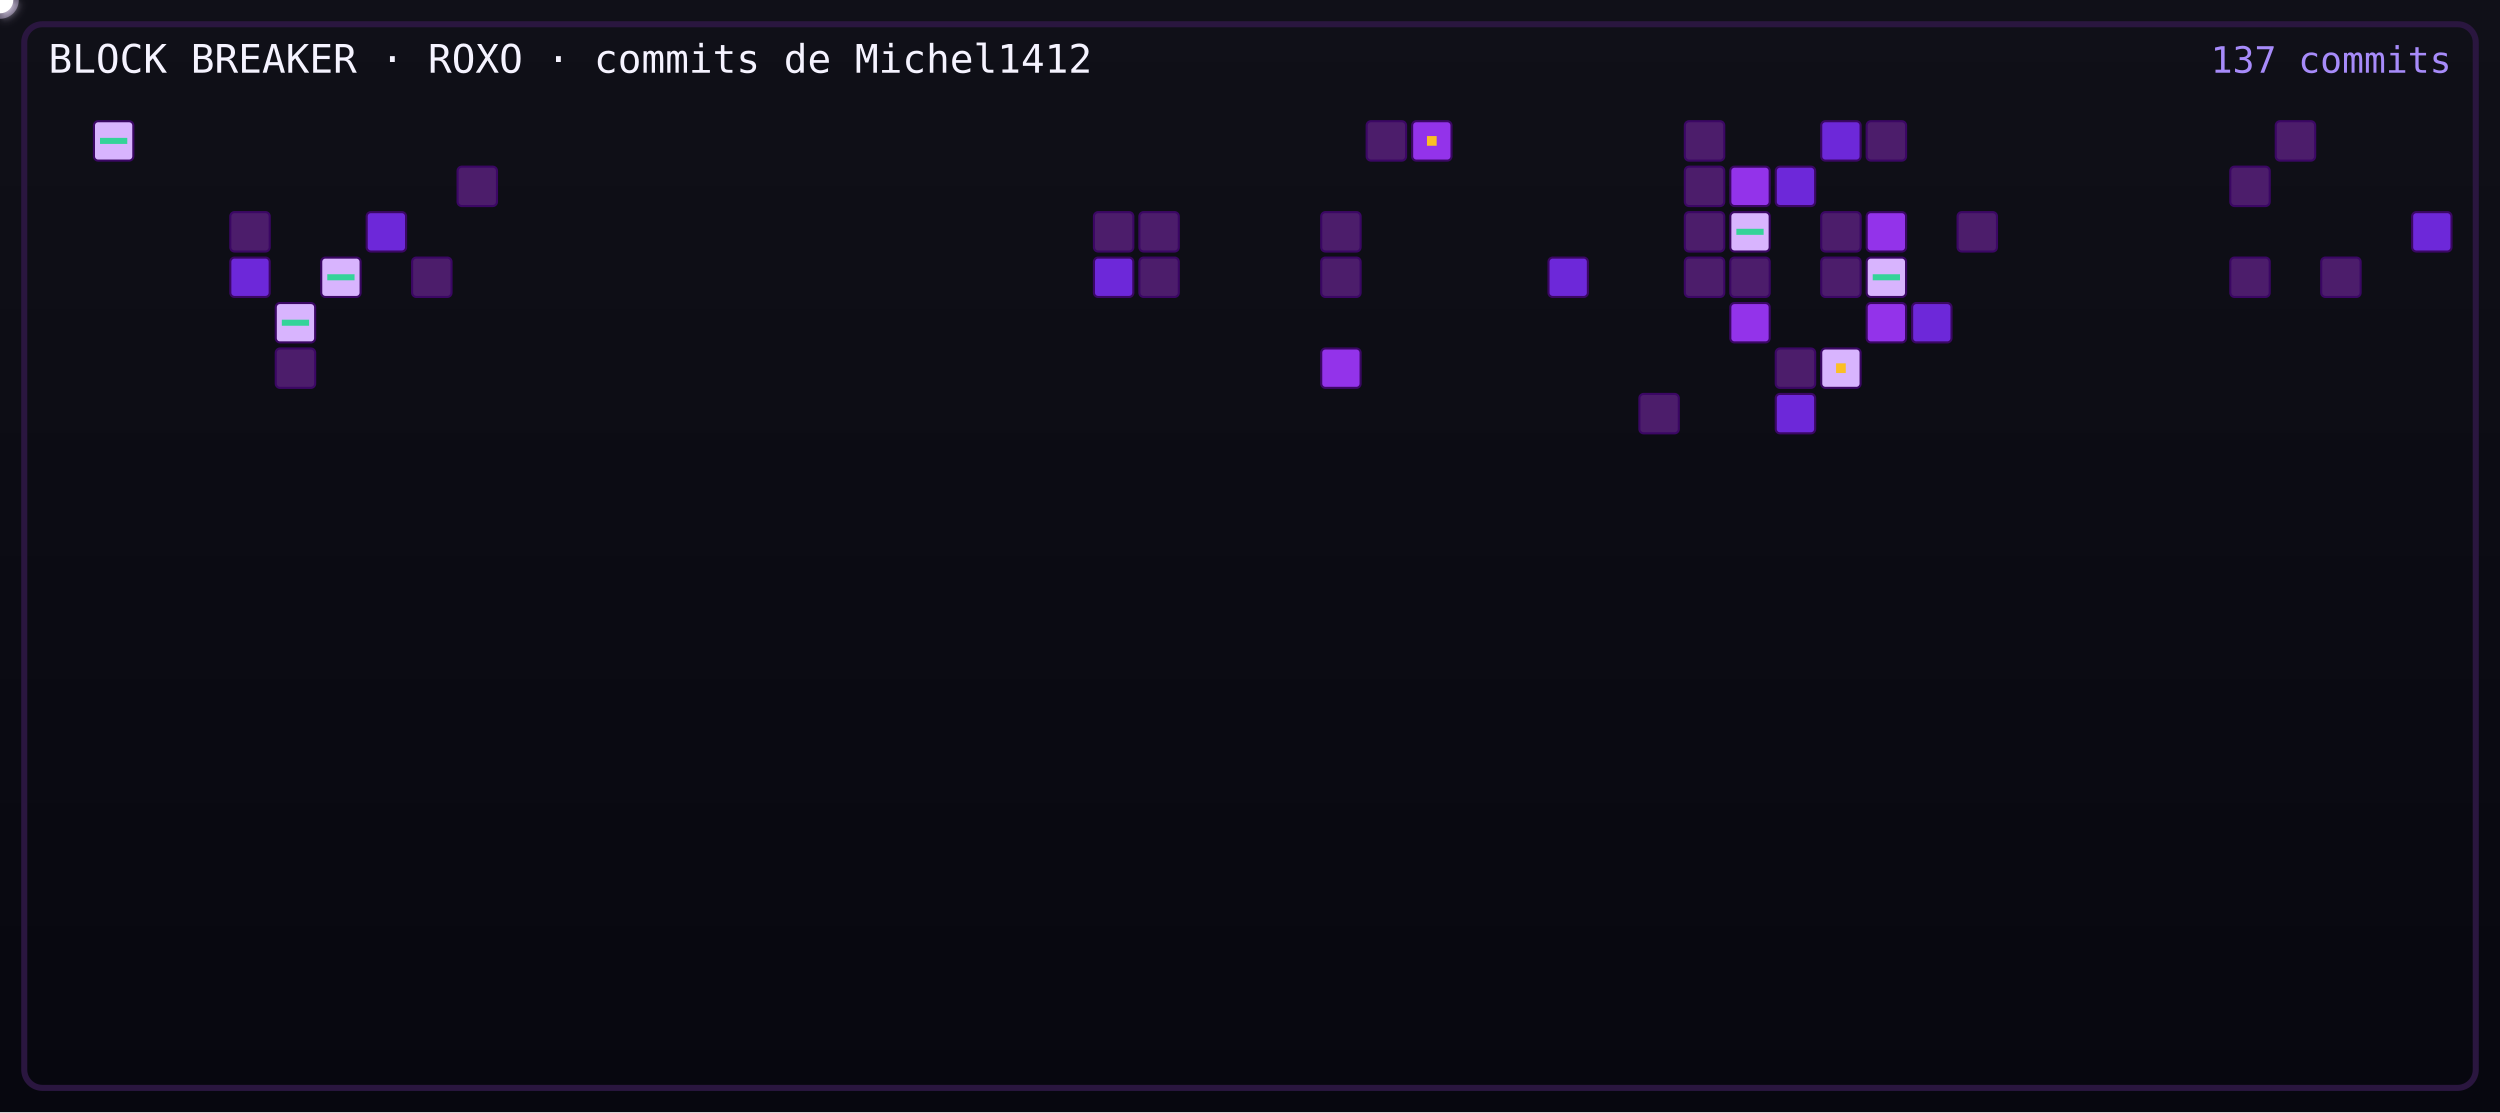
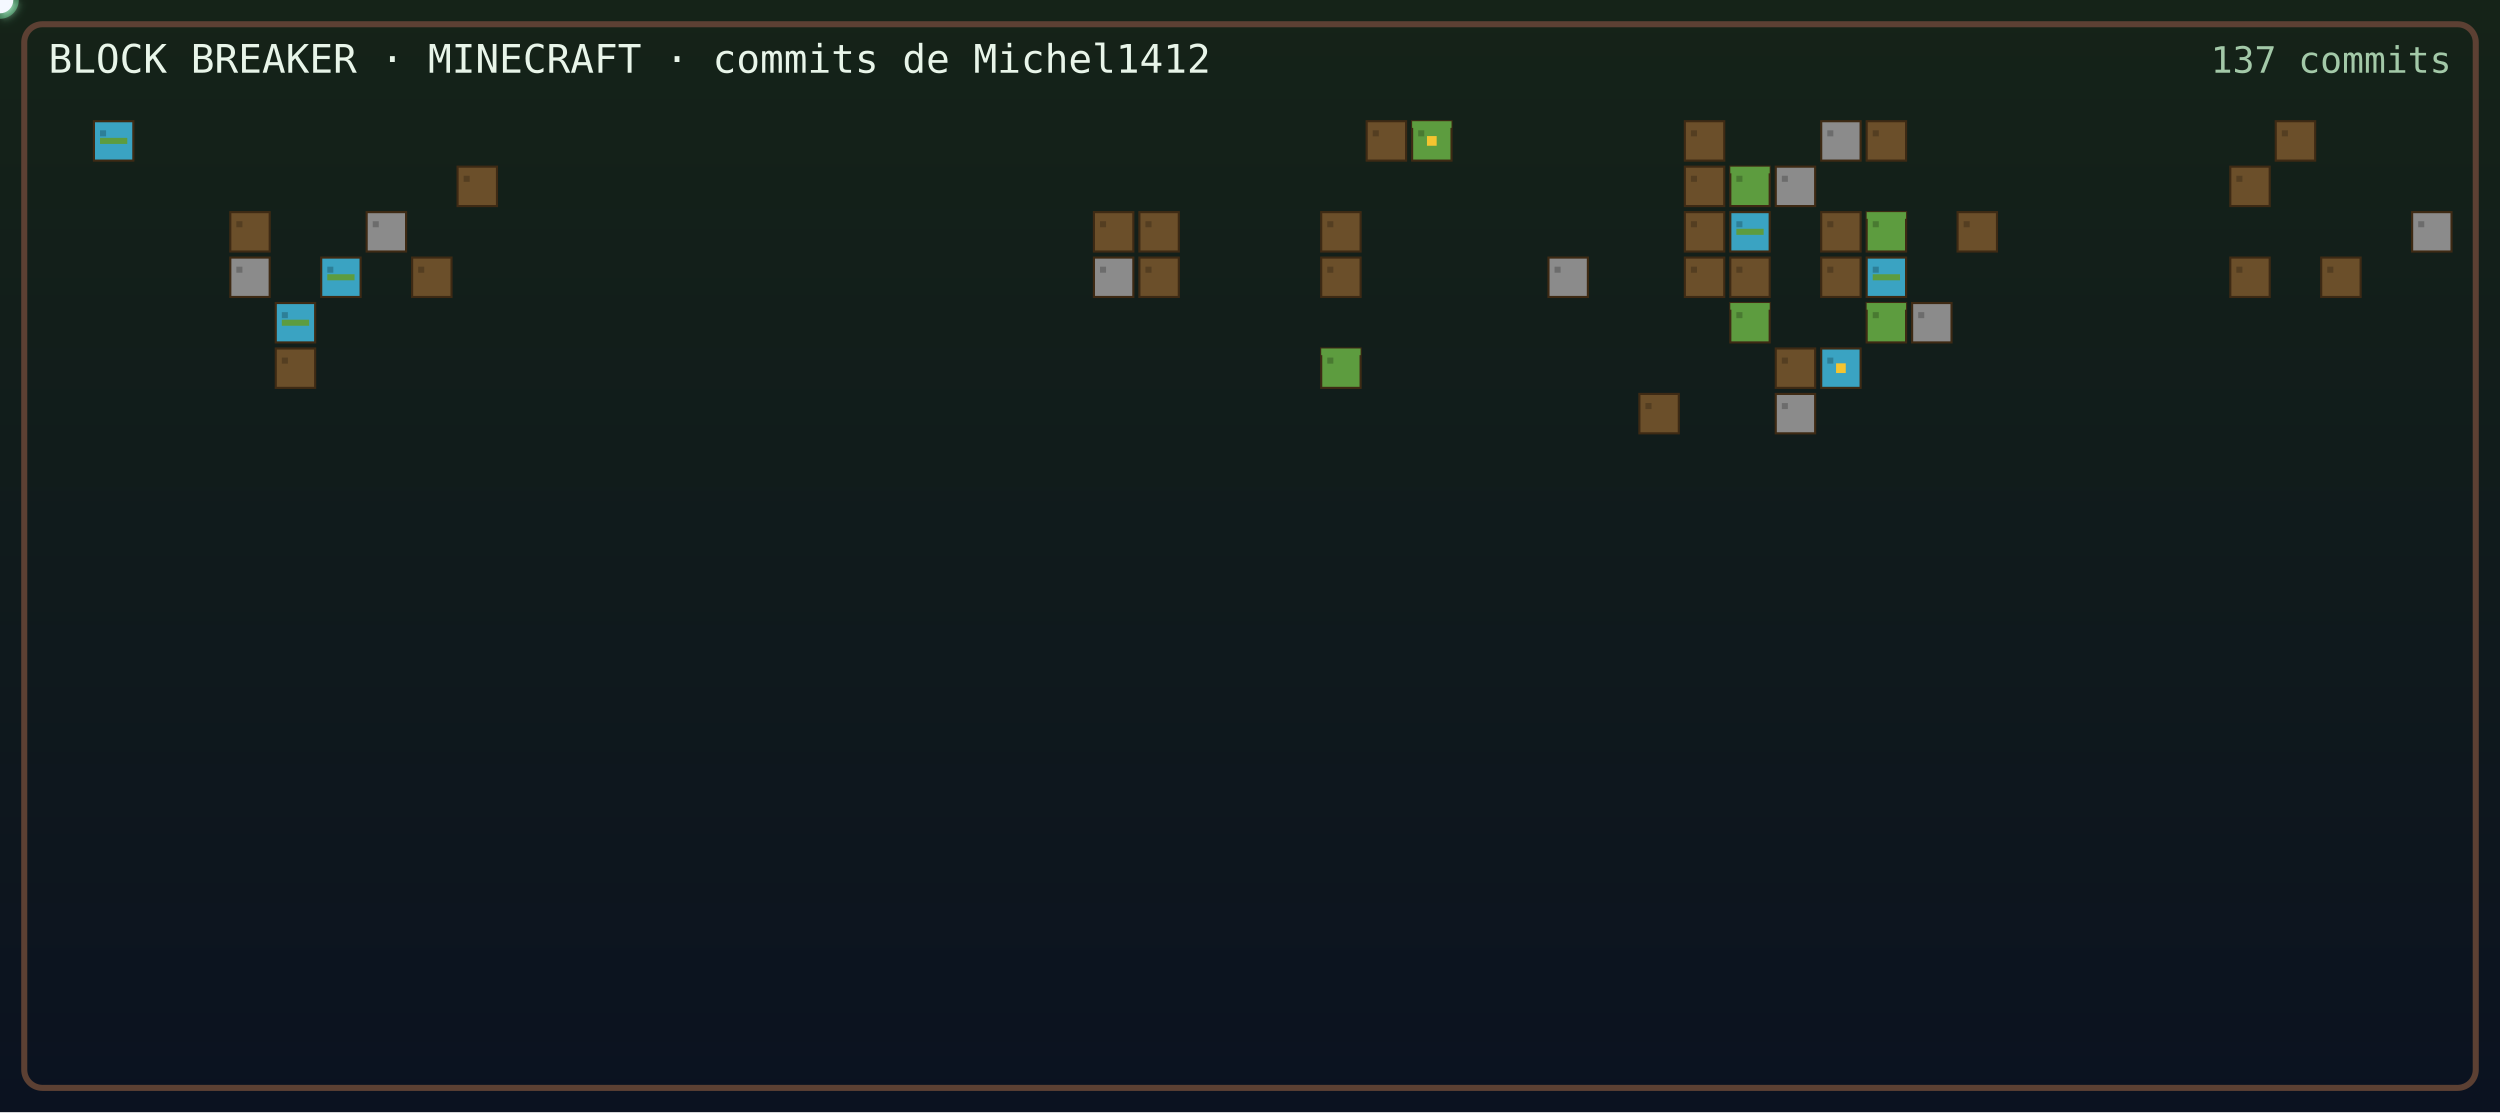
- <svg xmlns="http://www.w3.org/2000/svg" viewBox="0 0 825 367" width="825" height="367" role="img" aria-label="Block Breaker tema Roxo dos commits de Michel1412">
+ <svg xmlns="http://www.w3.org/2000/svg" viewBox="0 0 825 367" width="825" height="367" role="img" aria-label="Block Breaker tema Minecraft dos commits de Michel1412">
  <defs>
    <linearGradient id="court" x1="0" y1="0" x2="0" y2="1">
-       <stop offset="0%" stop-color="#101018" />
-       <stop offset="100%" stop-color="#07070f" />
+       <stop offset="0%" stop-color="#152318" />
+       <stop offset="100%" stop-color="#0b1220" />
    </linearGradient>
    <filter id="glow" x="-50%" y="-50%" width="200%" height="200%">
      <feGaussianBlur stdDeviation="1.6" result="blur" />
      <feMerge>
        <feMergeNode in="blur" />
        <feMergeNode in="SourceGraphic" />
      </feMerge>
    </filter>
  </defs>
  <rect width="100%" height="100%" fill="url(#court)" />
-   <rect x="8" y="8" width="809" height="351" fill="none" stroke="#2a163f" stroke-width="2" rx="6" />
-   <text x="16" y="24" fill="#f5f3ff" font-family="ui-monospace, SFMono-Regular, Menlo, Consolas, monospace" font-size="13">BLOCK BREAKER · ROXO · commits de Michel1412</text>
-   <text x="809" y="24" text-anchor="end" fill="#a78bfa" font-family="ui-monospace, SFMono-Regular, Menlo, Consolas, monospace" font-size="12">137 commits</text>
+   <rect x="8" y="8" width="809" height="351" fill="none" stroke="#5c4033" stroke-width="2" rx="6" />
+   <text x="16" y="24" fill="#e8f5e9" font-family="ui-monospace, SFMono-Regular, Menlo, Consolas, monospace" font-size="13">BLOCK BREAKER · MINECRAFT · commits de Michel1412</text>
+   <text x="809" y="24" text-anchor="end" fill="#a3c9a8" font-family="ui-monospace, SFMono-Regular, Menlo, Consolas, monospace" font-size="12">137 commits</text>
  <g id="bricks">
    <g>
-       <rect x="31" y="40" width="13" height="13" rx="1.4" fill="#d8b4fe" stroke="#3b0764" stroke-width="0.7" />
-       <rect x="33" y="45.5" width="9" height="2" fill="#34d399" />
-     </g>
-     <g>
-       <rect x="76" y="70" width="13" height="13" rx="1.4" fill="#4c1d6b" stroke="#3b0764" stroke-width="0.7" />
-     </g>
-     <g>
-       <rect x="76" y="85" width="13" height="13" rx="1.4" fill="#6d28d9" stroke="#3b0764" stroke-width="0.7" />
-     </g>
-     <g>
-       <rect x="91" y="100" width="13" height="13" rx="1.4" fill="#d8b4fe" stroke="#3b0764" stroke-width="0.7" />
-       <rect x="93" y="105.5" width="9" height="2" fill="#34d399" />
-     </g>
-     <g>
-       <rect x="91" y="115" width="13" height="13" rx="1.4" fill="#4c1d6b" stroke="#3b0764" stroke-width="0.7" />
-     </g>
-     <g>
-       <rect x="106" y="85" width="13" height="13" rx="1.4" fill="#d8b4fe" stroke="#3b0764" stroke-width="0.7" />
-       <rect x="108" y="90.5" width="9" height="2" fill="#34d399" />
-     </g>
-     <g>
-       <rect x="121" y="70" width="13" height="13" rx="1.4" fill="#6d28d9" stroke="#3b0764" stroke-width="0.7" />
-     </g>
-     <g>
-       <rect x="136" y="85" width="13" height="13" rx="1.4" fill="#4c1d6b" stroke="#3b0764" stroke-width="0.7" />
-     </g>
-     <g>
-       <rect x="151" y="55" width="13" height="13" rx="1.4" fill="#4c1d6b" stroke="#3b0764" stroke-width="0.7" />
-     </g>
-     <g>
-       <rect x="361" y="70" width="13" height="13" rx="1.4" fill="#4c1d6b" stroke="#3b0764" stroke-width="0.7" />
-     </g>
-     <g>
-       <rect x="361" y="85" width="13" height="13" rx="1.4" fill="#6d28d9" stroke="#3b0764" stroke-width="0.7" />
-     </g>
-     <g>
-       <rect x="376" y="70" width="13" height="13" rx="1.4" fill="#4c1d6b" stroke="#3b0764" stroke-width="0.7" />
-     </g>
-     <g>
-       <rect x="376" y="85" width="13" height="13" rx="1.4" fill="#4c1d6b" stroke="#3b0764" stroke-width="0.7" />
-     </g>
-     <g>
-       <rect x="436" y="70" width="13" height="13" rx="1.4" fill="#4c1d6b" stroke="#3b0764" stroke-width="0.7" />
-     </g>
-     <g>
-       <rect x="436" y="85" width="13" height="13" rx="1.4" fill="#4c1d6b" stroke="#3b0764" stroke-width="0.7" />
-     </g>
-     <g>
-       <rect x="436" y="115" width="13" height="13" rx="1.4" fill="#9333ea" stroke="#3b0764" stroke-width="0.7" />
+       <rect x="31" y="40" width="13" height="13" rx="0" fill="#3aa3c2" stroke="#3e2a14" stroke-width="0.7" />
+       <rect x="33" y="43" width="2" height="2" fill="rgba(0,0,0,0.22)" />
+       <rect x="33" y="45.5" width="9" height="2" fill="#5d9c3f" />
+     </g>
+     <g>
+       <rect x="76" y="70" width="13" height="13" rx="0" fill="#6b4f2a" stroke="#3e2a14" stroke-width="0.7" />
+       <rect x="78" y="73" width="2" height="2" fill="rgba(0,0,0,0.22)" />
+     </g>
+     <g>
+       <rect x="76" y="85" width="13" height="13" rx="0" fill="#8b8b8b" stroke="#3e2a14" stroke-width="0.7" />
+       <rect x="78" y="88" width="2" height="2" fill="rgba(0,0,0,0.22)" />
+     </g>
+     <g>
+       <rect x="91" y="100" width="13" height="13" rx="0" fill="#3aa3c2" stroke="#3e2a14" stroke-width="0.7" />
+       <rect x="93" y="103" width="2" height="2" fill="rgba(0,0,0,0.22)" />
+       <rect x="93" y="105.5" width="9" height="2" fill="#5d9c3f" />
+     </g>
+     <g>
+       <rect x="91" y="115" width="13" height="13" rx="0" fill="#6b4f2a" stroke="#3e2a14" stroke-width="0.7" />
+       <rect x="93" y="118" width="2" height="2" fill="rgba(0,0,0,0.22)" />
+     </g>
+     <g>
+       <rect x="106" y="85" width="13" height="13" rx="0" fill="#3aa3c2" stroke="#3e2a14" stroke-width="0.7" />
+       <rect x="108" y="88" width="2" height="2" fill="rgba(0,0,0,0.22)" />
+       <rect x="108" y="90.5" width="9" height="2" fill="#5d9c3f" />
+     </g>
+     <g>
+       <rect x="121" y="70" width="13" height="13" rx="0" fill="#8b8b8b" stroke="#3e2a14" stroke-width="0.7" />
+       <rect x="123" y="73" width="2" height="2" fill="rgba(0,0,0,0.22)" />
+     </g>
+     <g>
+       <rect x="136" y="85" width="13" height="13" rx="0" fill="#6b4f2a" stroke="#3e2a14" stroke-width="0.7" />
+       <rect x="138" y="88" width="2" height="2" fill="rgba(0,0,0,0.22)" />
+     </g>
+     <g>
+       <rect x="151" y="55" width="13" height="13" rx="0" fill="#6b4f2a" stroke="#3e2a14" stroke-width="0.7" />
+       <rect x="153" y="58" width="2" height="2" fill="rgba(0,0,0,0.22)" />
+     </g>
+     <g>
+       <rect x="361" y="70" width="13" height="13" rx="0" fill="#6b4f2a" stroke="#3e2a14" stroke-width="0.7" />
+       <rect x="363" y="73" width="2" height="2" fill="rgba(0,0,0,0.22)" />
+     </g>
+     <g>
+       <rect x="361" y="85" width="13" height="13" rx="0" fill="#8b8b8b" stroke="#3e2a14" stroke-width="0.7" />
+       <rect x="363" y="88" width="2" height="2" fill="rgba(0,0,0,0.22)" />
+     </g>
+     <g>
+       <rect x="376" y="70" width="13" height="13" rx="0" fill="#6b4f2a" stroke="#3e2a14" stroke-width="0.7" />
+       <rect x="378" y="73" width="2" height="2" fill="rgba(0,0,0,0.22)" />
+     </g>
+     <g>
+       <rect x="376" y="85" width="13" height="13" rx="0" fill="#6b4f2a" stroke="#3e2a14" stroke-width="0.7" />
+       <rect x="378" y="88" width="2" height="2" fill="rgba(0,0,0,0.22)" />
+     </g>
+     <g>
+       <rect x="436" y="70" width="13" height="13" rx="0" fill="#6b4f2a" stroke="#3e2a14" stroke-width="0.7" />
+       <rect x="438" y="73" width="2" height="2" fill="rgba(0,0,0,0.22)" />
+     </g>
+     <g>
+       <rect x="436" y="85" width="13" height="13" rx="0" fill="#6b4f2a" stroke="#3e2a14" stroke-width="0.7" />
+       <rect x="438" y="88" width="2" height="2" fill="rgba(0,0,0,0.22)" />
+     </g>
+     <g>
+       <rect x="436" y="115" width="13" height="13" rx="0" fill="#5d9c3f" stroke="#3e2a14" stroke-width="0.7" />
+       <rect x="436" y="115" width="13" height="2.2" fill="#5d9c3f" />
+       <rect x="438" y="118" width="2" height="2" fill="rgba(0,0,0,0.22)" />
      <animate attributeName="opacity" values="1;1;0;0" keyTimes="0;0.098;0.102;1" dur="26s" repeatCount="indefinite" calcMode="linear" />
    </g>
    <g>
-       <rect x="451" y="40" width="13" height="13" rx="1.4" fill="#4c1d6b" stroke="#3b0764" stroke-width="0.7" />
-     </g>
-     <g>
-       <rect x="466" y="40" width="13" height="13" rx="1.4" fill="#9333ea" stroke="#3b0764" stroke-width="0.7" />
-       <rect x="470.9" y="44.9" width="3.2" height="3.2" fill="#fbbf24" />
-     </g>
-     <g>
-       <rect x="511" y="85" width="13" height="13" rx="1.4" fill="#6d28d9" stroke="#3b0764" stroke-width="0.7" />
+       <rect x="451" y="40" width="13" height="13" rx="0" fill="#6b4f2a" stroke="#3e2a14" stroke-width="0.7" />
+       <rect x="453" y="43" width="2" height="2" fill="rgba(0,0,0,0.22)" />
+     </g>
+     <g>
+       <rect x="466" y="40" width="13" height="13" rx="0" fill="#5d9c3f" stroke="#3e2a14" stroke-width="0.7" />
+       <rect x="466" y="40" width="13" height="2.2" fill="#5d9c3f" />
+       <rect x="468" y="43" width="2" height="2" fill="rgba(0,0,0,0.22)" />
+       <rect x="470.9" y="44.9" width="3.2" height="3.2" fill="#f4c430" />
+     </g>
+     <g>
+       <rect x="511" y="85" width="13" height="13" rx="0" fill="#8b8b8b" stroke="#3e2a14" stroke-width="0.7" />
+       <rect x="513" y="88" width="2" height="2" fill="rgba(0,0,0,0.22)" />
      <animate attributeName="opacity" values="1;1;0;0" keyTimes="0;0.064;0.068;1" dur="26s" repeatCount="indefinite" calcMode="linear" />
    </g>
    <g>
-       <rect x="541" y="130" width="13" height="13" rx="1.4" fill="#4c1d6b" stroke="#3b0764" stroke-width="0.7" />
+       <rect x="541" y="130" width="13" height="13" rx="0" fill="#6b4f2a" stroke="#3e2a14" stroke-width="0.7" />
+       <rect x="543" y="133" width="2" height="2" fill="rgba(0,0,0,0.22)" />
      <animate attributeName="opacity" values="1;1;0;0" keyTimes="0;0.745;0.749;1" dur="26s" repeatCount="indefinite" calcMode="linear" />
    </g>
    <g>
-       <rect x="556" y="40" width="13" height="13" rx="1.4" fill="#4c1d6b" stroke="#3b0764" stroke-width="0.7" />
-     </g>
-     <g>
-       <rect x="556" y="55" width="13" height="13" rx="1.4" fill="#4c1d6b" stroke="#3b0764" stroke-width="0.7" />
+       <rect x="556" y="40" width="13" height="13" rx="0" fill="#6b4f2a" stroke="#3e2a14" stroke-width="0.7" />
+       <rect x="558" y="43" width="2" height="2" fill="rgba(0,0,0,0.22)" />
+     </g>
+     <g>
+       <rect x="556" y="55" width="13" height="13" rx="0" fill="#6b4f2a" stroke="#3e2a14" stroke-width="0.7" />
+       <rect x="558" y="58" width="2" height="2" fill="rgba(0,0,0,0.22)" />
      <animate attributeName="opacity" values="1;1;0;0" keyTimes="0;0.07;0.074;1" dur="26s" repeatCount="indefinite" calcMode="linear" />
    </g>
    <g>
-       <rect x="556" y="70" width="13" height="13" rx="1.4" fill="#4c1d6b" stroke="#3b0764" stroke-width="0.7" />
+       <rect x="556" y="70" width="13" height="13" rx="0" fill="#6b4f2a" stroke="#3e2a14" stroke-width="0.7" />
+       <rect x="558" y="73" width="2" height="2" fill="rgba(0,0,0,0.22)" />
      <animate attributeName="opacity" values="1;1;0;0" keyTimes="0;0.738;0.742;1" dur="26s" repeatCount="indefinite" calcMode="linear" />
    </g>
    <g>
-       <rect x="556" y="85" width="13" height="13" rx="1.4" fill="#4c1d6b" stroke="#3b0764" stroke-width="0.7" />
+       <rect x="556" y="85" width="13" height="13" rx="0" fill="#6b4f2a" stroke="#3e2a14" stroke-width="0.7" />
+       <rect x="558" y="88" width="2" height="2" fill="rgba(0,0,0,0.22)" />
      <animate attributeName="opacity" values="1;1;0;0" keyTimes="0;0.64;0.644;1" dur="26s" repeatCount="indefinite" calcMode="linear" />
    </g>
    <g>
-       <rect x="571" y="55" width="13" height="13" rx="1.4" fill="#9333ea" stroke="#3b0764" stroke-width="0.7" />
-     </g>
-     <g>
-       <rect x="571" y="70" width="13" height="13" rx="1.4" fill="#d8b4fe" stroke="#3b0764" stroke-width="0.7" />
-       <rect x="573" y="75.5" width="9" height="2" fill="#34d399" />
+       <rect x="571" y="55" width="13" height="13" rx="0" fill="#5d9c3f" stroke="#3e2a14" stroke-width="0.7" />
+       <rect x="571" y="55" width="13" height="2.2" fill="#5d9c3f" />
+       <rect x="573" y="58" width="2" height="2" fill="rgba(0,0,0,0.22)" />
+     </g>
+     <g>
+       <rect x="571" y="70" width="13" height="13" rx="0" fill="#3aa3c2" stroke="#3e2a14" stroke-width="0.7" />
+       <rect x="573" y="73" width="2" height="2" fill="rgba(0,0,0,0.22)" />
+       <rect x="573" y="75.5" width="9" height="2" fill="#5d9c3f" />
      <animate attributeName="opacity" values="1;1;0;0" keyTimes="0;0.642;0.646;1" dur="26s" repeatCount="indefinite" calcMode="linear" />
    </g>
    <g>
-       <rect x="571" y="85" width="13" height="13" rx="1.4" fill="#4c1d6b" stroke="#3b0764" stroke-width="0.7" />
+       <rect x="571" y="85" width="13" height="13" rx="0" fill="#6b4f2a" stroke="#3e2a14" stroke-width="0.7" />
+       <rect x="573" y="88" width="2" height="2" fill="rgba(0,0,0,0.22)" />
      <animate attributeName="opacity" values="1;1;0;0" keyTimes="0;0.549;0.553;1" dur="26s" repeatCount="indefinite" calcMode="linear" />
    </g>
    <g>
-       <rect x="571" y="100" width="13" height="13" rx="1.4" fill="#9333ea" stroke="#3b0764" stroke-width="0.7" />
+       <rect x="571" y="100" width="13" height="13" rx="0" fill="#5d9c3f" stroke="#3e2a14" stroke-width="0.7" />
+       <rect x="571" y="100" width="13" height="2.2" fill="#5d9c3f" />
+       <rect x="573" y="103" width="2" height="2" fill="rgba(0,0,0,0.22)" />
      <animate attributeName="opacity" values="1;1;0;0" keyTimes="0;0.201;0.205;1" dur="26s" repeatCount="indefinite" calcMode="linear" />
    </g>
    <g>
-       <rect x="586" y="55" width="13" height="13" rx="1.4" fill="#6d28d9" stroke="#3b0764" stroke-width="0.7" />
-     </g>
-     <g>
-       <rect x="586" y="115" width="13" height="13" rx="1.4" fill="#4c1d6b" stroke="#3b0764" stroke-width="0.7" />
+       <rect x="586" y="55" width="13" height="13" rx="0" fill="#8b8b8b" stroke="#3e2a14" stroke-width="0.7" />
+       <rect x="588" y="58" width="2" height="2" fill="rgba(0,0,0,0.22)" />
+     </g>
+     <g>
+       <rect x="586" y="115" width="13" height="13" rx="0" fill="#6b4f2a" stroke="#3e2a14" stroke-width="0.7" />
+       <rect x="588" y="118" width="2" height="2" fill="rgba(0,0,0,0.22)" />
      <animate attributeName="opacity" values="1;1;0;0" keyTimes="0;0.463;0.467;1" dur="26s" repeatCount="indefinite" calcMode="linear" />
    </g>
    <g>
-       <rect x="586" y="130" width="13" height="13" rx="1.4" fill="#6d28d9" stroke="#3b0764" stroke-width="0.7" />
+       <rect x="586" y="130" width="13" height="13" rx="0" fill="#8b8b8b" stroke="#3e2a14" stroke-width="0.7" />
+       <rect x="588" y="133" width="2" height="2" fill="rgba(0,0,0,0.22)" />
      <animate attributeName="opacity" values="1;1;0;0" keyTimes="0;0.048;0.052;1" dur="26s" repeatCount="indefinite" calcMode="linear" />
    </g>
    <g>
-       <rect x="601" y="40" width="13" height="13" rx="1.4" fill="#6d28d9" stroke="#3b0764" stroke-width="0.7" />
-     </g>
-     <g>
-       <rect x="601" y="70" width="13" height="13" rx="1.4" fill="#4c1d6b" stroke="#3b0764" stroke-width="0.7" />
-     </g>
-     <g>
-       <rect x="601" y="85" width="13" height="13" rx="1.4" fill="#4c1d6b" stroke="#3b0764" stroke-width="0.7" />
-     </g>
-     <g>
-       <rect x="601" y="115" width="13" height="13" rx="1.4" fill="#d8b4fe" stroke="#3b0764" stroke-width="0.7" />
-       <rect x="605.9" y="119.9" width="3.2" height="3.2" fill="#fbbf24" />
+       <rect x="601" y="40" width="13" height="13" rx="0" fill="#8b8b8b" stroke="#3e2a14" stroke-width="0.7" />
+       <rect x="603" y="43" width="2" height="2" fill="rgba(0,0,0,0.22)" />
+     </g>
+     <g>
+       <rect x="601" y="70" width="13" height="13" rx="0" fill="#6b4f2a" stroke="#3e2a14" stroke-width="0.7" />
+       <rect x="603" y="73" width="2" height="2" fill="rgba(0,0,0,0.22)" />
+     </g>
+     <g>
+       <rect x="601" y="85" width="13" height="13" rx="0" fill="#6b4f2a" stroke="#3e2a14" stroke-width="0.7" />
+       <rect x="603" y="88" width="2" height="2" fill="rgba(0,0,0,0.22)" />
+     </g>
+     <g>
+       <rect x="601" y="115" width="13" height="13" rx="0" fill="#3aa3c2" stroke="#3e2a14" stroke-width="0.7" />
+       <rect x="603" y="118" width="2" height="2" fill="rgba(0,0,0,0.22)" />
+       <rect x="605.9" y="119.9" width="3.2" height="3.2" fill="#f4c430" />
      <animate attributeName="opacity" values="1;1;0;0" keyTimes="0;0.871;0.875;1" dur="26s" repeatCount="indefinite" calcMode="linear" />
    </g>
    <g>
-       <rect x="616" y="40" width="13" height="13" rx="1.4" fill="#4c1d6b" stroke="#3b0764" stroke-width="0.7" />
+       <rect x="616" y="40" width="13" height="13" rx="0" fill="#6b4f2a" stroke="#3e2a14" stroke-width="0.7" />
+       <rect x="618" y="43" width="2" height="2" fill="rgba(0,0,0,0.22)" />
      <animate attributeName="opacity" values="1;1;0;0" keyTimes="0;0.339;0.343;1" dur="26s" repeatCount="indefinite" calcMode="linear" />
    </g>
    <g>
-       <rect x="616" y="70" width="13" height="13" rx="1.4" fill="#9333ea" stroke="#3b0764" stroke-width="0.7" />
-     </g>
-     <g>
-       <rect x="616" y="85" width="13" height="13" rx="1.4" fill="#d8b4fe" stroke="#3b0764" stroke-width="0.7" />
-       <rect x="618" y="90.5" width="9" height="2" fill="#34d399" />
-     </g>
-     <g>
-       <rect x="616" y="100" width="13" height="13" rx="1.4" fill="#9333ea" stroke="#3b0764" stroke-width="0.7" />
-     </g>
-     <g>
-       <rect x="631" y="100" width="13" height="13" rx="1.4" fill="#6d28d9" stroke="#3b0764" stroke-width="0.7" />
-     </g>
-     <g>
-       <rect x="646" y="70" width="13" height="13" rx="1.4" fill="#4c1d6b" stroke="#3b0764" stroke-width="0.7" />
+       <rect x="616" y="70" width="13" height="13" rx="0" fill="#5d9c3f" stroke="#3e2a14" stroke-width="0.7" />
+       <rect x="616" y="70" width="13" height="2.2" fill="#5d9c3f" />
+       <rect x="618" y="73" width="2" height="2" fill="rgba(0,0,0,0.22)" />
+     </g>
+     <g>
+       <rect x="616" y="85" width="13" height="13" rx="0" fill="#3aa3c2" stroke="#3e2a14" stroke-width="0.7" />
+       <rect x="618" y="88" width="2" height="2" fill="rgba(0,0,0,0.22)" />
+       <rect x="618" y="90.5" width="9" height="2" fill="#5d9c3f" />
+     </g>
+     <g>
+       <rect x="616" y="100" width="13" height="13" rx="0" fill="#5d9c3f" stroke="#3e2a14" stroke-width="0.7" />
+       <rect x="616" y="100" width="13" height="2.2" fill="#5d9c3f" />
+       <rect x="618" y="103" width="2" height="2" fill="rgba(0,0,0,0.22)" />
+     </g>
+     <g>
+       <rect x="631" y="100" width="13" height="13" rx="0" fill="#8b8b8b" stroke="#3e2a14" stroke-width="0.7" />
+       <rect x="633" y="103" width="2" height="2" fill="rgba(0,0,0,0.22)" />
+     </g>
+     <g>
+       <rect x="646" y="70" width="13" height="13" rx="0" fill="#6b4f2a" stroke="#3e2a14" stroke-width="0.7" />
+       <rect x="648" y="73" width="2" height="2" fill="rgba(0,0,0,0.22)" />
      <animate attributeName="opacity" values="1;1;0;0" keyTimes="0;0.335;0.339;1" dur="26s" repeatCount="indefinite" calcMode="linear" />
    </g>
    <g>
-       <rect x="736" y="55" width="13" height="13" rx="1.4" fill="#4c1d6b" stroke="#3b0764" stroke-width="0.7" />
-     </g>
-     <g>
-       <rect x="736" y="85" width="13" height="13" rx="1.4" fill="#4c1d6b" stroke="#3b0764" stroke-width="0.7" />
+       <rect x="736" y="55" width="13" height="13" rx="0" fill="#6b4f2a" stroke="#3e2a14" stroke-width="0.7" />
+       <rect x="738" y="58" width="2" height="2" fill="rgba(0,0,0,0.22)" />
+     </g>
+     <g>
+       <rect x="736" y="85" width="13" height="13" rx="0" fill="#6b4f2a" stroke="#3e2a14" stroke-width="0.7" />
+       <rect x="738" y="88" width="2" height="2" fill="rgba(0,0,0,0.22)" />
      <animate attributeName="opacity" values="1;1;0;0" keyTimes="0;0.312;0.316;1" dur="26s" repeatCount="indefinite" calcMode="linear" />
    </g>
    <g>
-       <rect x="751" y="40" width="13" height="13" rx="1.4" fill="#4c1d6b" stroke="#3b0764" stroke-width="0.7" />
-     </g>
-     <g>
-       <rect x="766" y="85" width="13" height="13" rx="1.4" fill="#4c1d6b" stroke="#3b0764" stroke-width="0.7" />
-     </g>
-     <g>
-       <rect x="796" y="70" width="13" height="13" rx="1.4" fill="#6d28d9" stroke="#3b0764" stroke-width="0.7" />
+       <rect x="751" y="40" width="13" height="13" rx="0" fill="#6b4f2a" stroke="#3e2a14" stroke-width="0.7" />
+       <rect x="753" y="43" width="2" height="2" fill="rgba(0,0,0,0.22)" />
+     </g>
+     <g>
+       <rect x="766" y="85" width="13" height="13" rx="0" fill="#6b4f2a" stroke="#3e2a14" stroke-width="0.7" />
+       <rect x="768" y="88" width="2" height="2" fill="rgba(0,0,0,0.22)" />
+     </g>
+     <g>
+       <rect x="796" y="70" width="13" height="13" rx="0" fill="#8b8b8b" stroke="#3e2a14" stroke-width="0.7" />
+       <rect x="798" y="73" width="2" height="2" fill="rgba(0,0,0,0.22)" />
    </g>
  </g>
  <g id="paddle">
-     <rect y="335" height="10" rx="5" fill="#f4f0ff" stroke="#c4b5fd" stroke-width="1">
+     <rect y="335" height="10" rx="5" fill="#8b5a2b" stroke="#5d9c3f" stroke-width="1">
      <animate attributeName="x" values="405.94;405.94;476.81;547.69;565.5;565.5;565.5;565.5;565.5;565.5;565.5;565.5;565.5;565.5;565.5;565.5;565.5;530.06;459.19;388.31;317.44;274.91;345.79;416.66;487.54;558.41;629.29;646.23;646.23;646.23;646.23;646.23;646.23;646.23;582.44;565.5;565.5;565.5;565.5;565.5;565.5;565.5;565.5;522.98;452.1;406.41;406.41;406.41;406.41;406.41;406.41;406.41;420.59;491.46;562.34;565.5;565.5;565.5;565.5;565.5;565.5;565.5;565.5;565.5;565.5;565.5;565.5;565.5;565.5;530.06;459.19;515.89;579.67;625.81;625.81;625.81;625.81;625.81;625.81;625.81;625.81;625.91;625.91;625.91;625.91;625.91;625.91;625.91;625.91;590.47;565.5;565.5;565.5;565.5;565.5;565.5;565.5;579.67;632.35;632.35;632.35;632.35;632.35;632.35;632.35;632.35;575.65;565.5;565.5;565.5;565.5;565.5;565.5;565.5;565.5;593.85;633.63;633.63;633.63;633.63;633.63;633.63;633.63;633.63;633.63;569.84;565.5;565.5;565.5;565.5;565.5;565.5;565.5;565.5;565.5;636.37;640.71;640.71;640.71;640.71;640.71;640.71;640.71;640.71;640.71;569.84;535.5;535.5;535.5;535.5;535.5;535.5;535.5;535.5;528.41;457.54;457.54;528.41;551.5;551.5;487.71;416.84;345.96;285.52;285.52;285.52;285.52;285.52;285.52;285.52;285.52;285.52;356.4;427.27;498.15;551.5;551.5;551.5;551.5;551.5;551.5;551.5;572.76;643.64;697;697;697;697;697;697;697;697;697;661.56;590.69;551.5;551.5;551.5;551.5;551.5;487.71;416.84;345.96;275.09;204.21;133.34;62.46;41.5;84.03;119.46" keyTimes="0;0.002;0.007;0.012;0.017;0.022;0.026;0.031;0.036;0.041;0.046;0.051;0.055;0.06;0.065;0.07;0.074;0.079;0.084;0.089;0.094;0.099;0.103;0.108;0.113;0.118;0.123;0.127;0.132;0.137;0.142;0.147;0.151;0.156;0.161;0.166;0.171;0.175;0.18;0.185;0.19;0.195;0.2;0.204;0.209;0.214;0.219;0.224;0.228;0.233;0.238;0.243;0.248;0.252;0.257;0.262;0.267;0.272;0.276;0.281;0.286;0.291;0.296;0.3;0.305;0.31;0.315;0.32;0.325;0.329;0.334;0.339;0.344;0.349;0.353;0.358;0.363;0.368;0.373;0.377;0.382;0.387;0.392;0.397;0.401;0.406;0.411;0.416;0.421;0.425;0.43;0.435;0.44;0.445;0.45;0.454;0.459;0.464;0.469;0.474;0.478;0.483;0.488;0.493;0.498;0.502;0.507;0.512;0.517;0.522;0.526;0.531;0.536;0.541;0.546;0.55;0.555;0.56;0.565;0.57;0.575;0.579;0.584;0.589;0.594;0.599;0.603;0.608;0.613;0.618;0.623;0.627;0.632;0.637;0.642;0.647;0.651;0.656;0.661;0.666;0.671;0.675;0.68;0.685;0.69;0.695;0.7;0.704;0.709;0.714;0.719;0.724;0.728;0.733;0.738;0.743;0.748;0.752;0.757;0.762;0.767;0.772;0.776;0.781;0.786;0.791;0.796;0.8;0.805;0.81;0.815;0.82;0.825;0.829;0.834;0.839;0.844;0.849;0.853;0.858;0.863;0.868;0.873;0.877;0.882;0.887;0.892;0.897;0.901;0.906;0.911;0.916;0.921;0.925;0.93;0.935;0.94;0.945;0.95;0.954;0.959;0.964;0.969;0.974;0.978;0.983;0.988;0.993;0.998;1" dur="26s" repeatCount="indefinite" calcMode="linear" />
      <animate attributeName="width" values="84;84;84;84;84;84;84;84;84;84;84;84;84;84;84;84;84;84;84;84;84;84;84;84;84;84;84;84;84;84;84;84;84;84;84;84;84;84;84;84;84;84;84;84;84;84;84;84;84;84;84;84;84;84;84;84;84;84;84;84;84;84;84;84;84;84;84;84;84;84;84;84;84;84;84;84;84;84;84;84;84;84;84;84;84;84;84;84;84;84;84;84;84;84;84;84;84;84;84;84;84;84;84;84;84;84;84;84;84;84;84;84;84;84;84;84;84;84;84;84;84;84;84;84;84;84;84;84;84;84;84;84;84;84;84;84;84;84;84;84;84;84;84;84;84;84;84;84;84;84;84;84;84;84;84;84;84;112;112;112;112;112;112;112;112;112;112;112;112;112;112;112;112;112;112;112;112;112;112;112;112;112;112;112;112;112;112;112;112;112;112;112;112;112;112;112;112;112;112;112;112;112;112;112;112;112;112;112;112;112" keyTimes="0;0.002;0.007;0.012;0.017;0.022;0.026;0.031;0.036;0.041;0.046;0.051;0.055;0.06;0.065;0.07;0.074;0.079;0.084;0.089;0.094;0.099;0.103;0.108;0.113;0.118;0.123;0.127;0.132;0.137;0.142;0.147;0.151;0.156;0.161;0.166;0.171;0.175;0.18;0.185;0.19;0.195;0.2;0.204;0.209;0.214;0.219;0.224;0.228;0.233;0.238;0.243;0.248;0.252;0.257;0.262;0.267;0.272;0.276;0.281;0.286;0.291;0.296;0.3;0.305;0.31;0.315;0.32;0.325;0.329;0.334;0.339;0.344;0.349;0.353;0.358;0.363;0.368;0.373;0.377;0.382;0.387;0.392;0.397;0.401;0.406;0.411;0.416;0.421;0.425;0.43;0.435;0.44;0.445;0.45;0.454;0.459;0.464;0.469;0.474;0.478;0.483;0.488;0.493;0.498;0.502;0.507;0.512;0.517;0.522;0.526;0.531;0.536;0.541;0.546;0.55;0.555;0.56;0.565;0.57;0.575;0.579;0.584;0.589;0.594;0.599;0.603;0.608;0.613;0.618;0.623;0.627;0.632;0.637;0.642;0.647;0.651;0.656;0.661;0.666;0.671;0.675;0.68;0.685;0.69;0.695;0.7;0.704;0.709;0.714;0.719;0.724;0.728;0.733;0.738;0.743;0.748;0.752;0.757;0.762;0.767;0.772;0.776;0.781;0.786;0.791;0.796;0.8;0.805;0.81;0.815;0.82;0.825;0.829;0.834;0.839;0.844;0.849;0.853;0.858;0.863;0.868;0.873;0.877;0.882;0.887;0.892;0.897;0.901;0.906;0.911;0.916;0.921;0.925;0.93;0.935;0.94;0.945;0.95;0.954;0.959;0.964;0.969;0.974;0.978;0.983;0.988;0.993;0.998;1" dur="26s" repeatCount="indefinite" calcMode="linear" />
    </rect>
  </g>
  <g id="ball" filter="url(#glow)">
-     <circle r="6.2" fill="#e9d5ff" opacity="0.4" />
-     <circle r="4.4" fill="#ffffff" />
+     <circle r="6.2" fill="#7dffb3" opacity="0.4" />
+     <circle r="4.4" fill="#f4f8ff" />
    <animateTransform attributeName="transform" type="translate" values="421.19 310.19;421.19 310.19;438.58 292.58;455.97 274.97;473.36 257.36;490.75 239.75;508.14 222.13;525.53 204.52;542.92 186.91;560.31 169.3;577.7 151.69;574.22 134.07;556.83 116.46;539.44 98.85;532.48 81.24;549.87 63.63;535.96 46.01;518.57 47.21;501.18 64.82;483.8 82.43;466.41 100.04;455.97 117.65;473.36 135.27;490.75 152.88;508.14 170.49;525.53 188.1;542.92 205.71;560.31 223.33;577.7 240.94;595.09 258.55;612.47 276.16;629.86 293.77;647.25 311.39;664.64 329;657.61 309.63;647.87 286.56;638.12 263.48;628.38 240.41;618.64 217.34;608.9 194.26;599.15 171.19;589.41 148.11;579.67 125.04;569.92 129.65;560.18 152.73;550.44 175.8;540.69 198.88;530.95 221.95;521.21 245.03;511.46 268.1;501.72 291.17;491.98 314.25;487.84 326.9;506.16 309.37;524.47 291.85;542.79 274.33;561.1 256.8;579.42 239.28;597.74 221.76;616.05 204.23;634.37 186.71;652.68 169.19;671 151.67;689.31 134.14;707.63 116.62;725.94 99.1;722.28 81.57;703.96 64.05;685.65 46.53;667.33 47.16;649.02 64.68;634.37 50.67;652.68 41.9;671 59.43;689.31 76.95;707.63 94.47;725.94 112;744.26 129.52;762.57 147.04;780.89 164.57;799.2 182.09;791.78 199.61;773.46 217.13;755.15 234.66;736.83 252.18;718.52 269.7;700.2 287.23;681.89 304.75;663.57 322.27;650.09 318.32;641.45 294.17;632.8 270.02;624.16 245.87;615.51 221.72;606.86 197.57;598.22 173.42;589.57 149.27;584.4 134.77;593.11 158.9;601.82 183.03;610.54 207.15;619.25 231.28;627.96 255.41;636.68 279.53;645.39 303.66;654.1 327.79;648.82 310.85;640.05 286.42;631.28 261.99;622.5 237.56;613.73 213.13;604.95 188.7;596.18 164.27;587.4 139.83;578.63 115.4;576.89 110.51;585.71 134.92;594.53 159.34;603.35 183.75;612.17 208.17;620.99 232.58;629.81 257;638.63 281.42;647.45 305.83;656.27 330.25;649.14 308.16;640.24 283.44;631.33 258.72;622.43 234.01;613.52 209.29;604.62 184.58;595.72 159.86;586.81 135.14;577.91 110.43;576.14 85.72;585.07 110.42;594 135.13;602.93 159.83;611.86 184.54;620.8 209.25;629.73 233.95;638.66 258.66;647.59 283.36;656.52 308.07;665.46 330.4;655.27 305.84;645.08 281.29;634.89 256.73;624.7 232.17;614.51 207.62;604.33 183.06;594.14 158.5;583.95 133.95;573.76 109.39;563.57 89.74;553.39 114.3;543.2 114.3;533.01 89.74;522.82 65.19;512.63 40.63;502.45 60.5;492.26 85.06;482.07 109.61;471.88 134.17;461.69 158.73;451.51 183.28;441.32 207.84;431.13 232.4;420.94 256.96;410.75 281.51;400.56 306.07;390.38 330.4;409.82 311.8;429.26 293.2;448.7 274.6;468.14 256;487.58 237.4;507.02 218.8;526.46 200.2;545.9 181.6;565.34 163;584.78 144.4;604.22 136.96;623.67 155.56;643.11 174.16;662.55 192.76;681.99 211.36;701.43 229.96;720.87 248.56;740.31 267.16;759.75 285.76;779.19 304.36;798.63 322.96;792.82 320.99;773.14 302.17;753.47 283.34;733.8 264.52;714.12 245.7;694.45 226.87;674.77 208.05;656.71 190.77;638.83 173.66;620.95 156.55;603.06 139.44;585.18 122.33;567.3 105.22;549.41 88.11;531.53 71;513.64 53.89;504.7 45.34" keyTimes="0;0.002;0.007;0.012;0.017;0.022;0.026;0.031;0.036;0.041;0.046;0.051;0.055;0.06;0.065;0.07;0.074;0.079;0.084;0.089;0.094;0.099;0.103;0.108;0.113;0.118;0.123;0.127;0.132;0.137;0.142;0.147;0.151;0.156;0.161;0.166;0.171;0.175;0.18;0.185;0.19;0.195;0.2;0.204;0.209;0.214;0.219;0.224;0.228;0.233;0.238;0.243;0.248;0.252;0.257;0.262;0.267;0.272;0.276;0.281;0.286;0.291;0.296;0.3;0.305;0.31;0.315;0.32;0.325;0.329;0.334;0.339;0.344;0.349;0.353;0.358;0.363;0.368;0.373;0.377;0.382;0.387;0.392;0.397;0.401;0.406;0.411;0.416;0.421;0.425;0.43;0.435;0.44;0.445;0.45;0.454;0.459;0.464;0.469;0.474;0.478;0.483;0.488;0.493;0.498;0.502;0.507;0.512;0.517;0.522;0.526;0.531;0.536;0.541;0.546;0.55;0.555;0.56;0.565;0.57;0.575;0.579;0.584;0.589;0.594;0.599;0.603;0.608;0.613;0.618;0.623;0.627;0.632;0.637;0.642;0.647;0.651;0.656;0.661;0.666;0.671;0.675;0.68;0.685;0.69;0.695;0.7;0.704;0.709;0.714;0.719;0.724;0.728;0.733;0.738;0.743;0.748;0.752;0.757;0.762;0.767;0.772;0.776;0.781;0.786;0.791;0.796;0.8;0.805;0.81;0.815;0.82;0.825;0.829;0.834;0.839;0.844;0.849;0.853;0.858;0.863;0.868;0.873;0.877;0.882;0.887;0.892;0.897;0.901;0.906;0.911;0.916;0.921;0.925;0.93;0.935;0.94;0.945;0.95;0.954;0.959;0.964;0.969;0.974;0.978;0.983;0.988;0.993;0.998;1" dur="26s" repeatCount="indefinite" calcMode="linear" />
  </g>
</svg>
